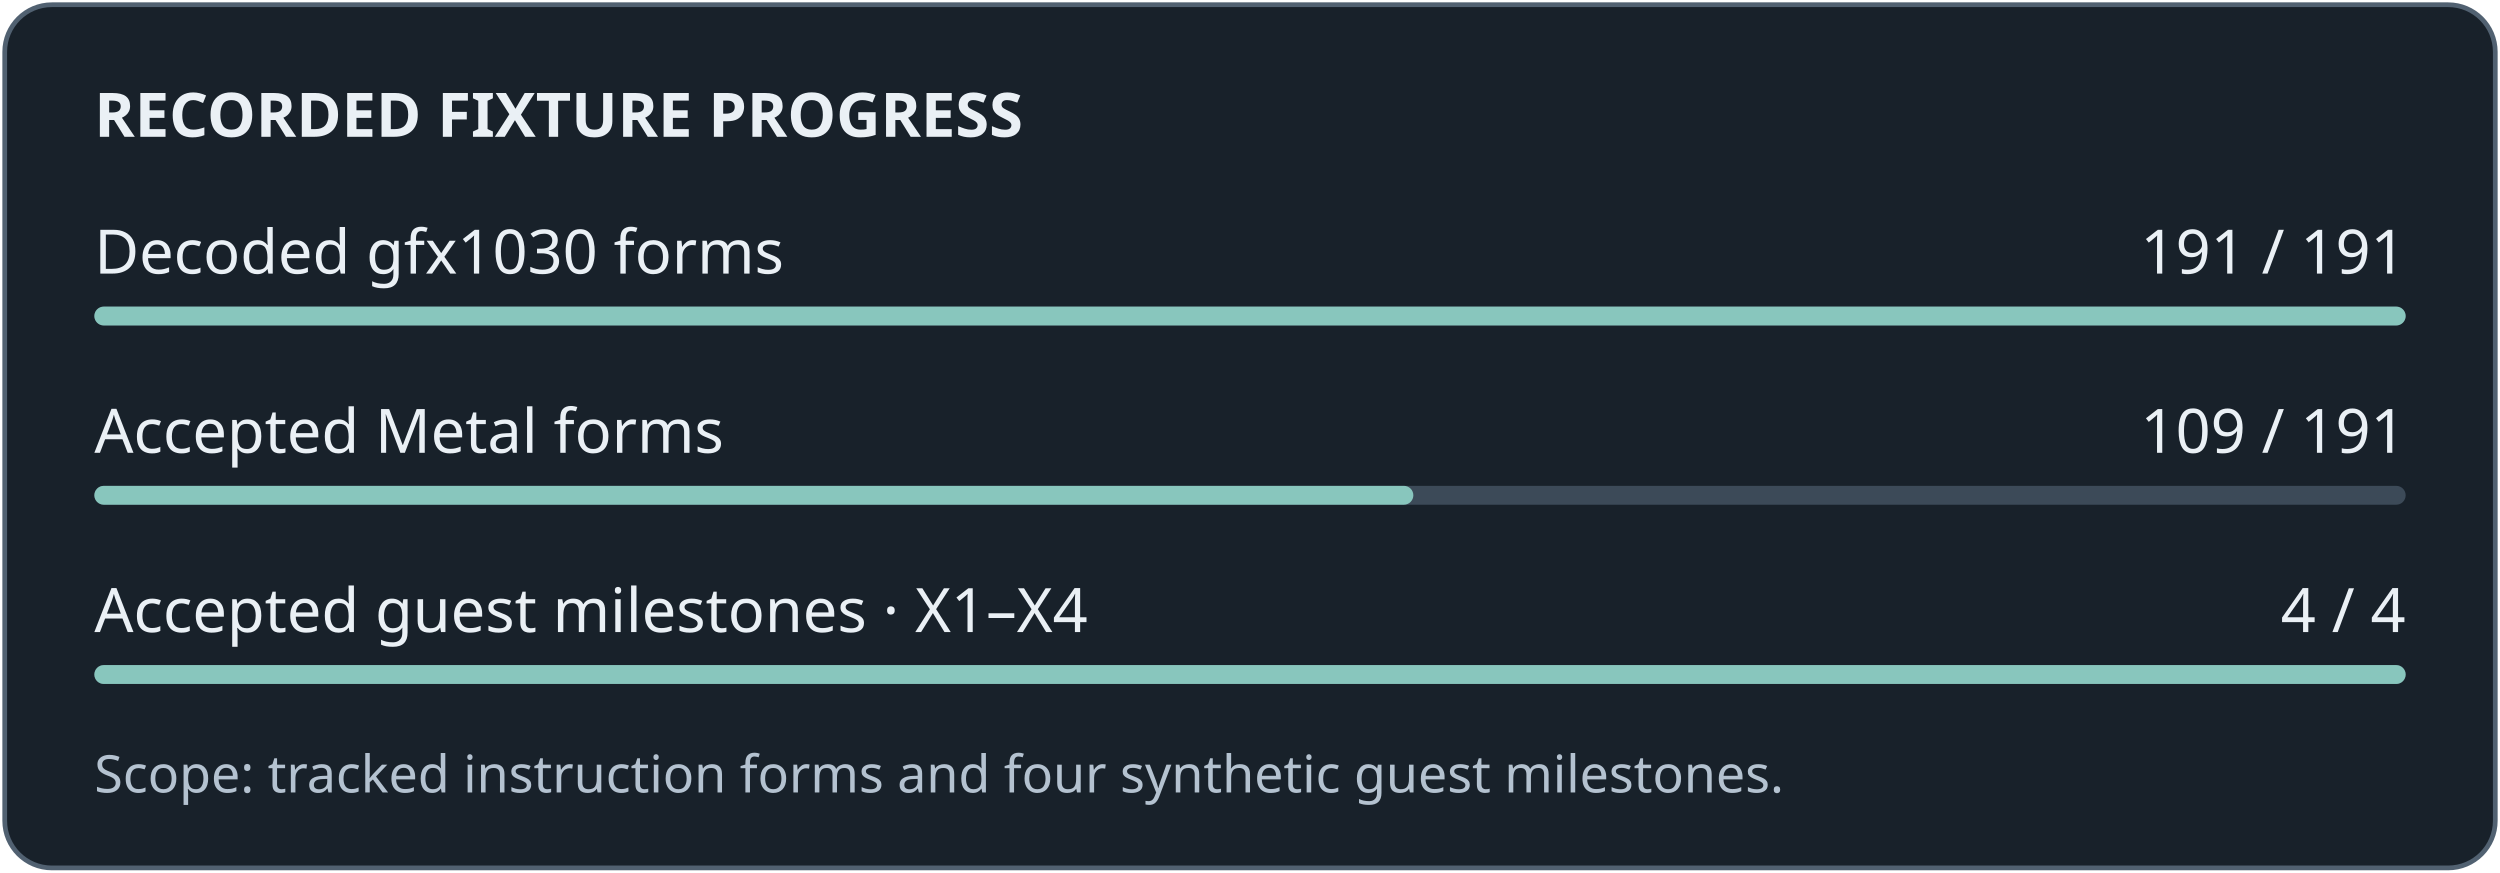
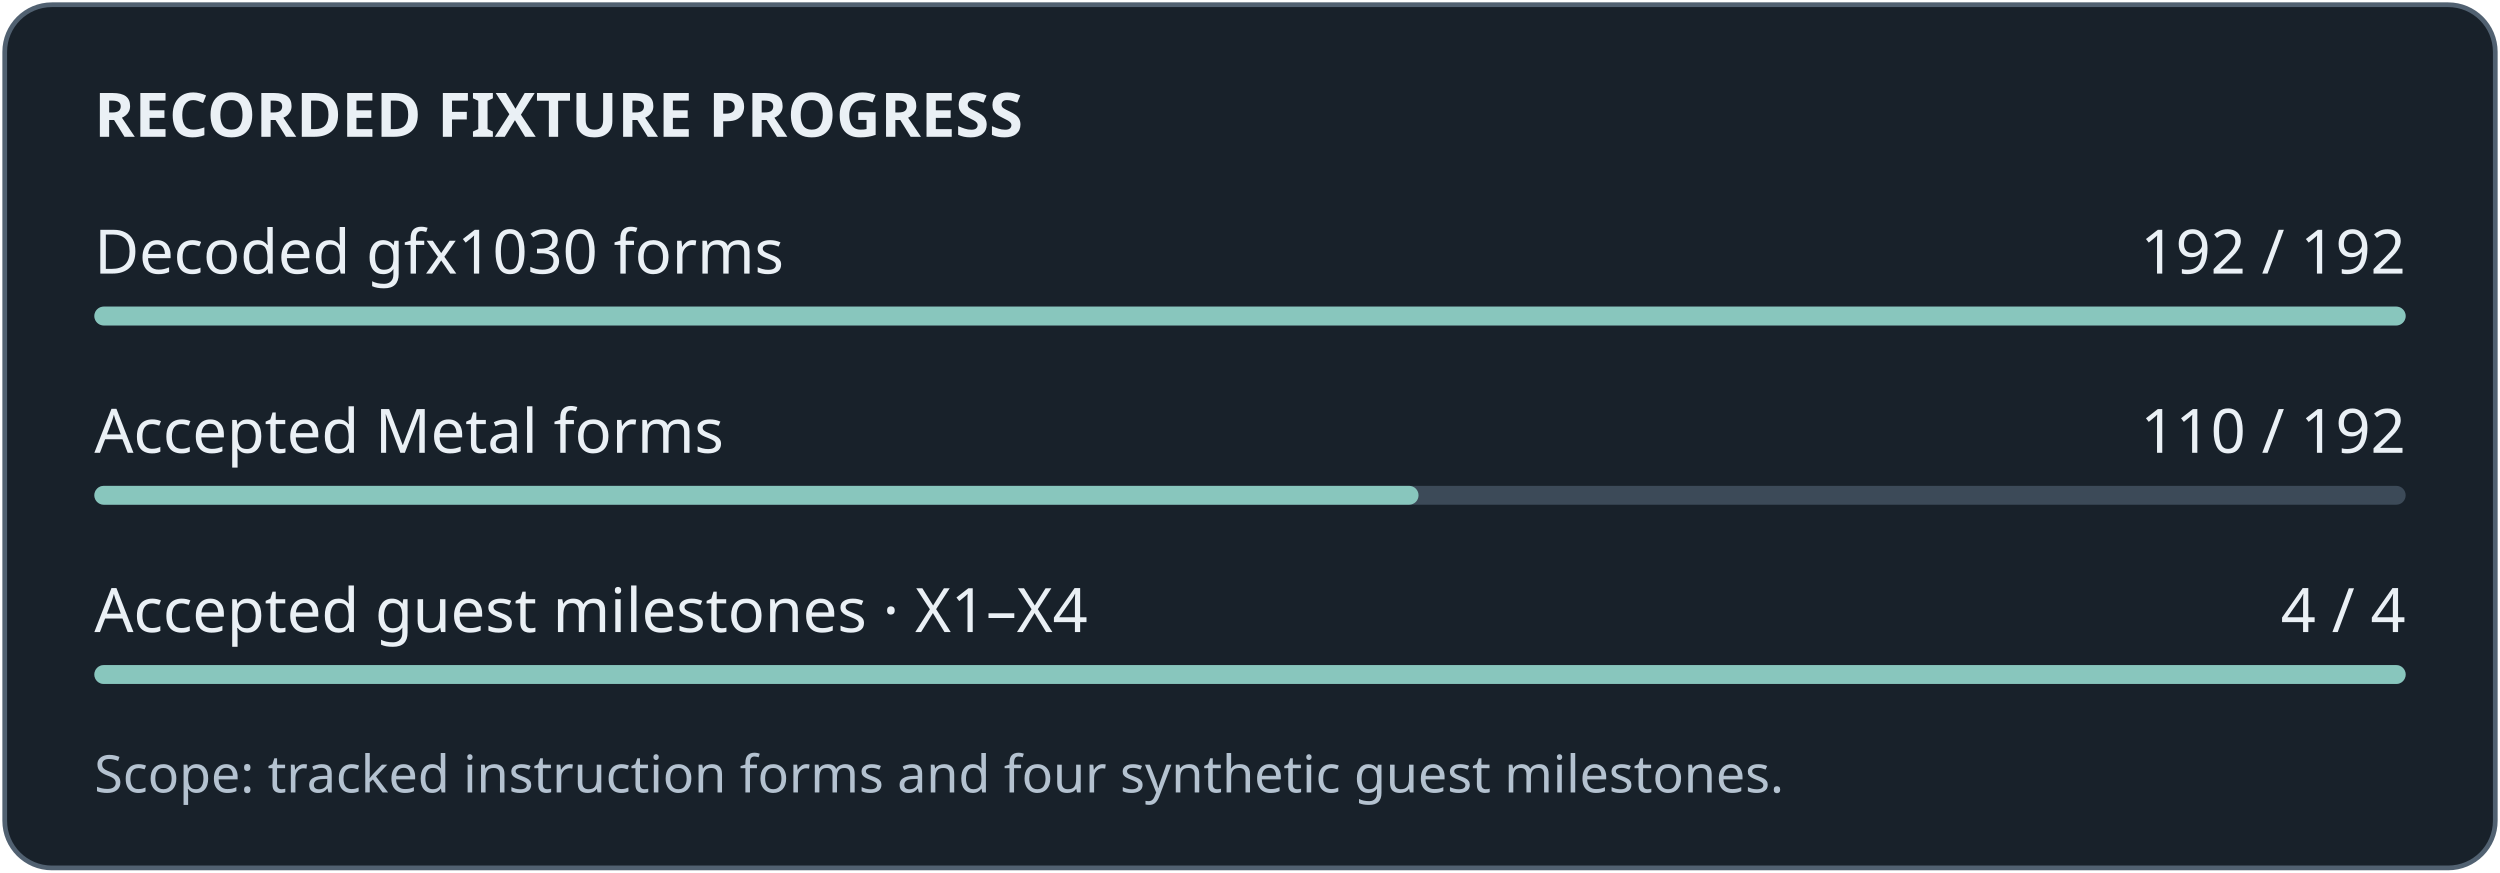
<svg xmlns="http://www.w3.org/2000/svg" width="530" height="185" viewBox="0 0 530 185" role="img" aria-labelledby="title description">
  <rect x="1" y="1" width="528" height="183" rx="10" fill="#18212a" stroke="#516171" />
  <g font-family="system-ui,sans-serif" fill="#eaf0f5">
    <text x="20" y="29" font-size="13" font-weight="700">RECORDED FIXTURE PROGRESS</text>
    <text x="20" y="58" font-size="13">Decoded gfx1030 forms</text>
-     <text x="510" y="58" font-size="13" text-anchor="end">191 / 191</text>
+     <text x="510" y="58" font-size="13" text-anchor="end">192 / 192</text>
    <rect x="20" y="65" width="490" height="4" rx="2" fill="#3c4a58" />
    <rect x="20" y="65" width="490.00" height="4" rx="2" fill="#88c6bd" />
    <text x="20" y="96" font-size="13">Accepted Metal forms</text>
-     <text x="510" y="96" font-size="13" text-anchor="end">109 / 191</text>
+     <text x="510" y="96" font-size="13" text-anchor="end">110 / 192</text>
    <rect x="20" y="103" width="490" height="4" rx="2" fill="#3c4a58" />
-     <rect x="20" y="103" width="279.63" height="4" rx="2" fill="#88c6bd" />
+     <rect x="20" y="103" width="280.73" height="4" rx="2" fill="#88c6bd" />
    <text x="20" y="134" font-size="13">Accepted guest milestones · X1–X4</text>
    <text x="510" y="134" font-size="13" text-anchor="end">4 / 4</text>
    <rect x="20" y="141" width="490" height="4" rx="2" fill="#3c4a58" />
    <rect x="20" y="141" width="490.00" height="4" rx="2" fill="#88c6bd" />
    <text x="20" y="168" font-size="11" fill="#b4c2d0">Scope: tracked instruction forms and four synthetic guest milestones.</text>
  </g>
</svg>
